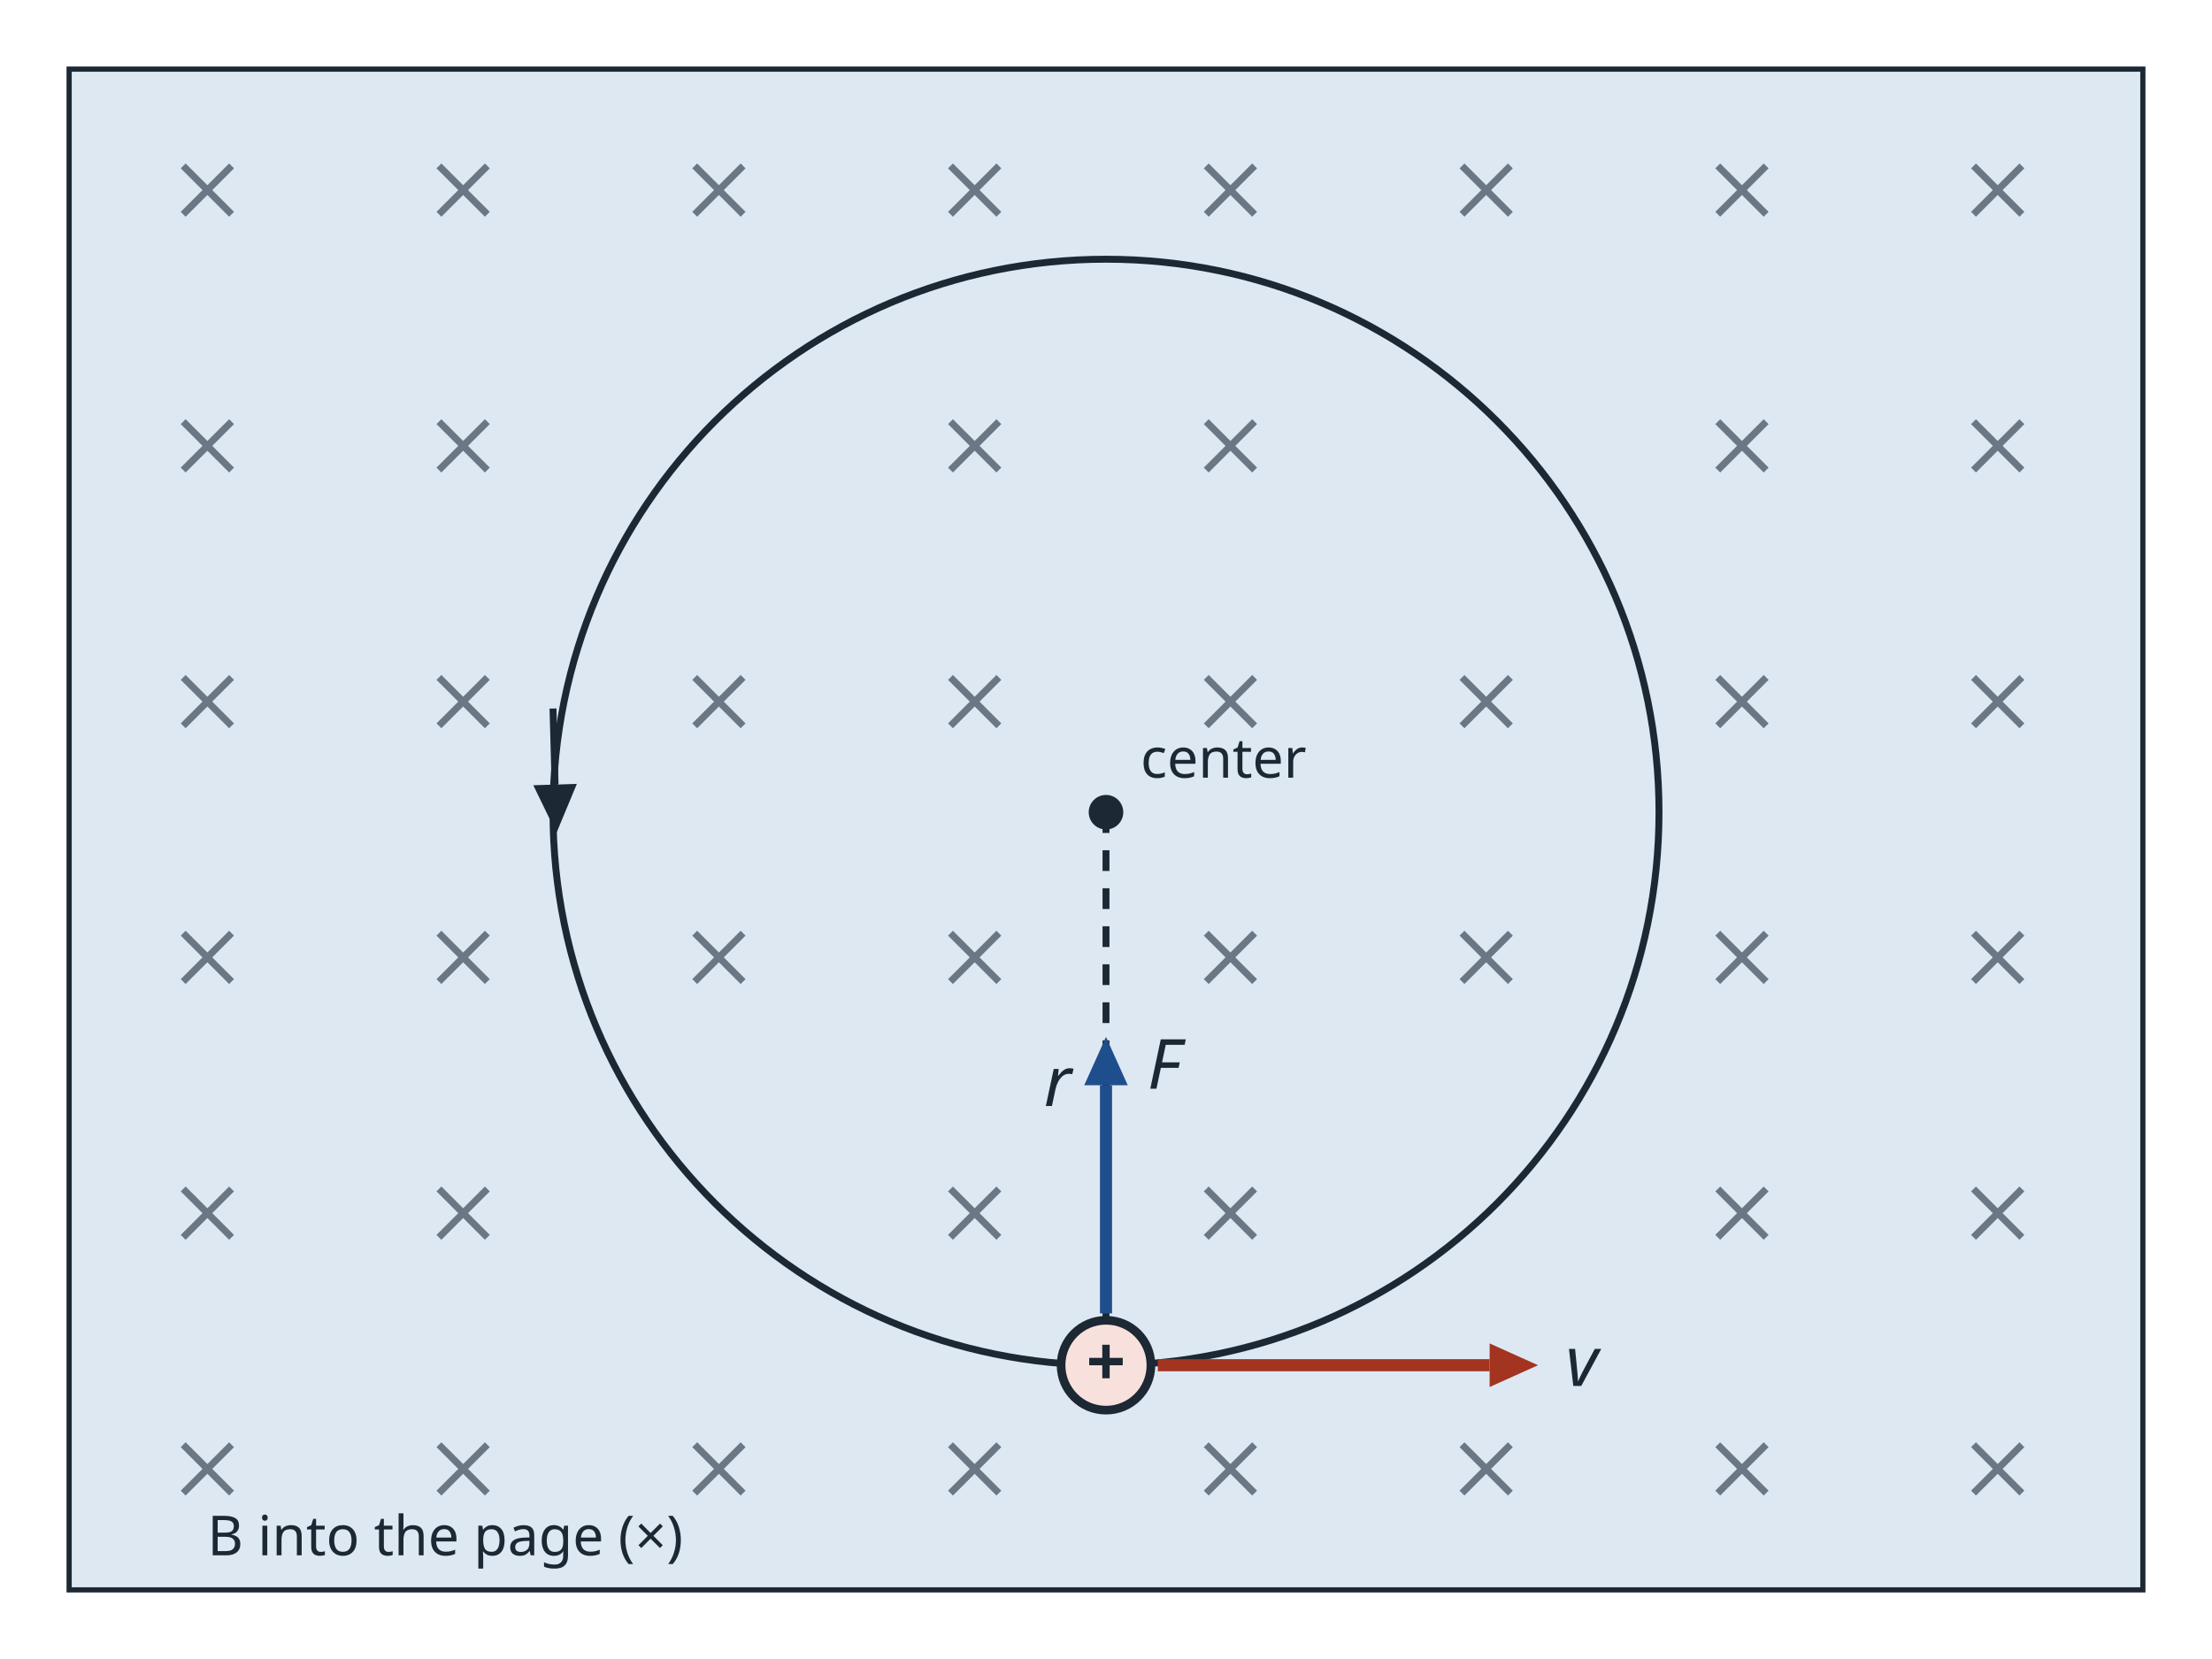
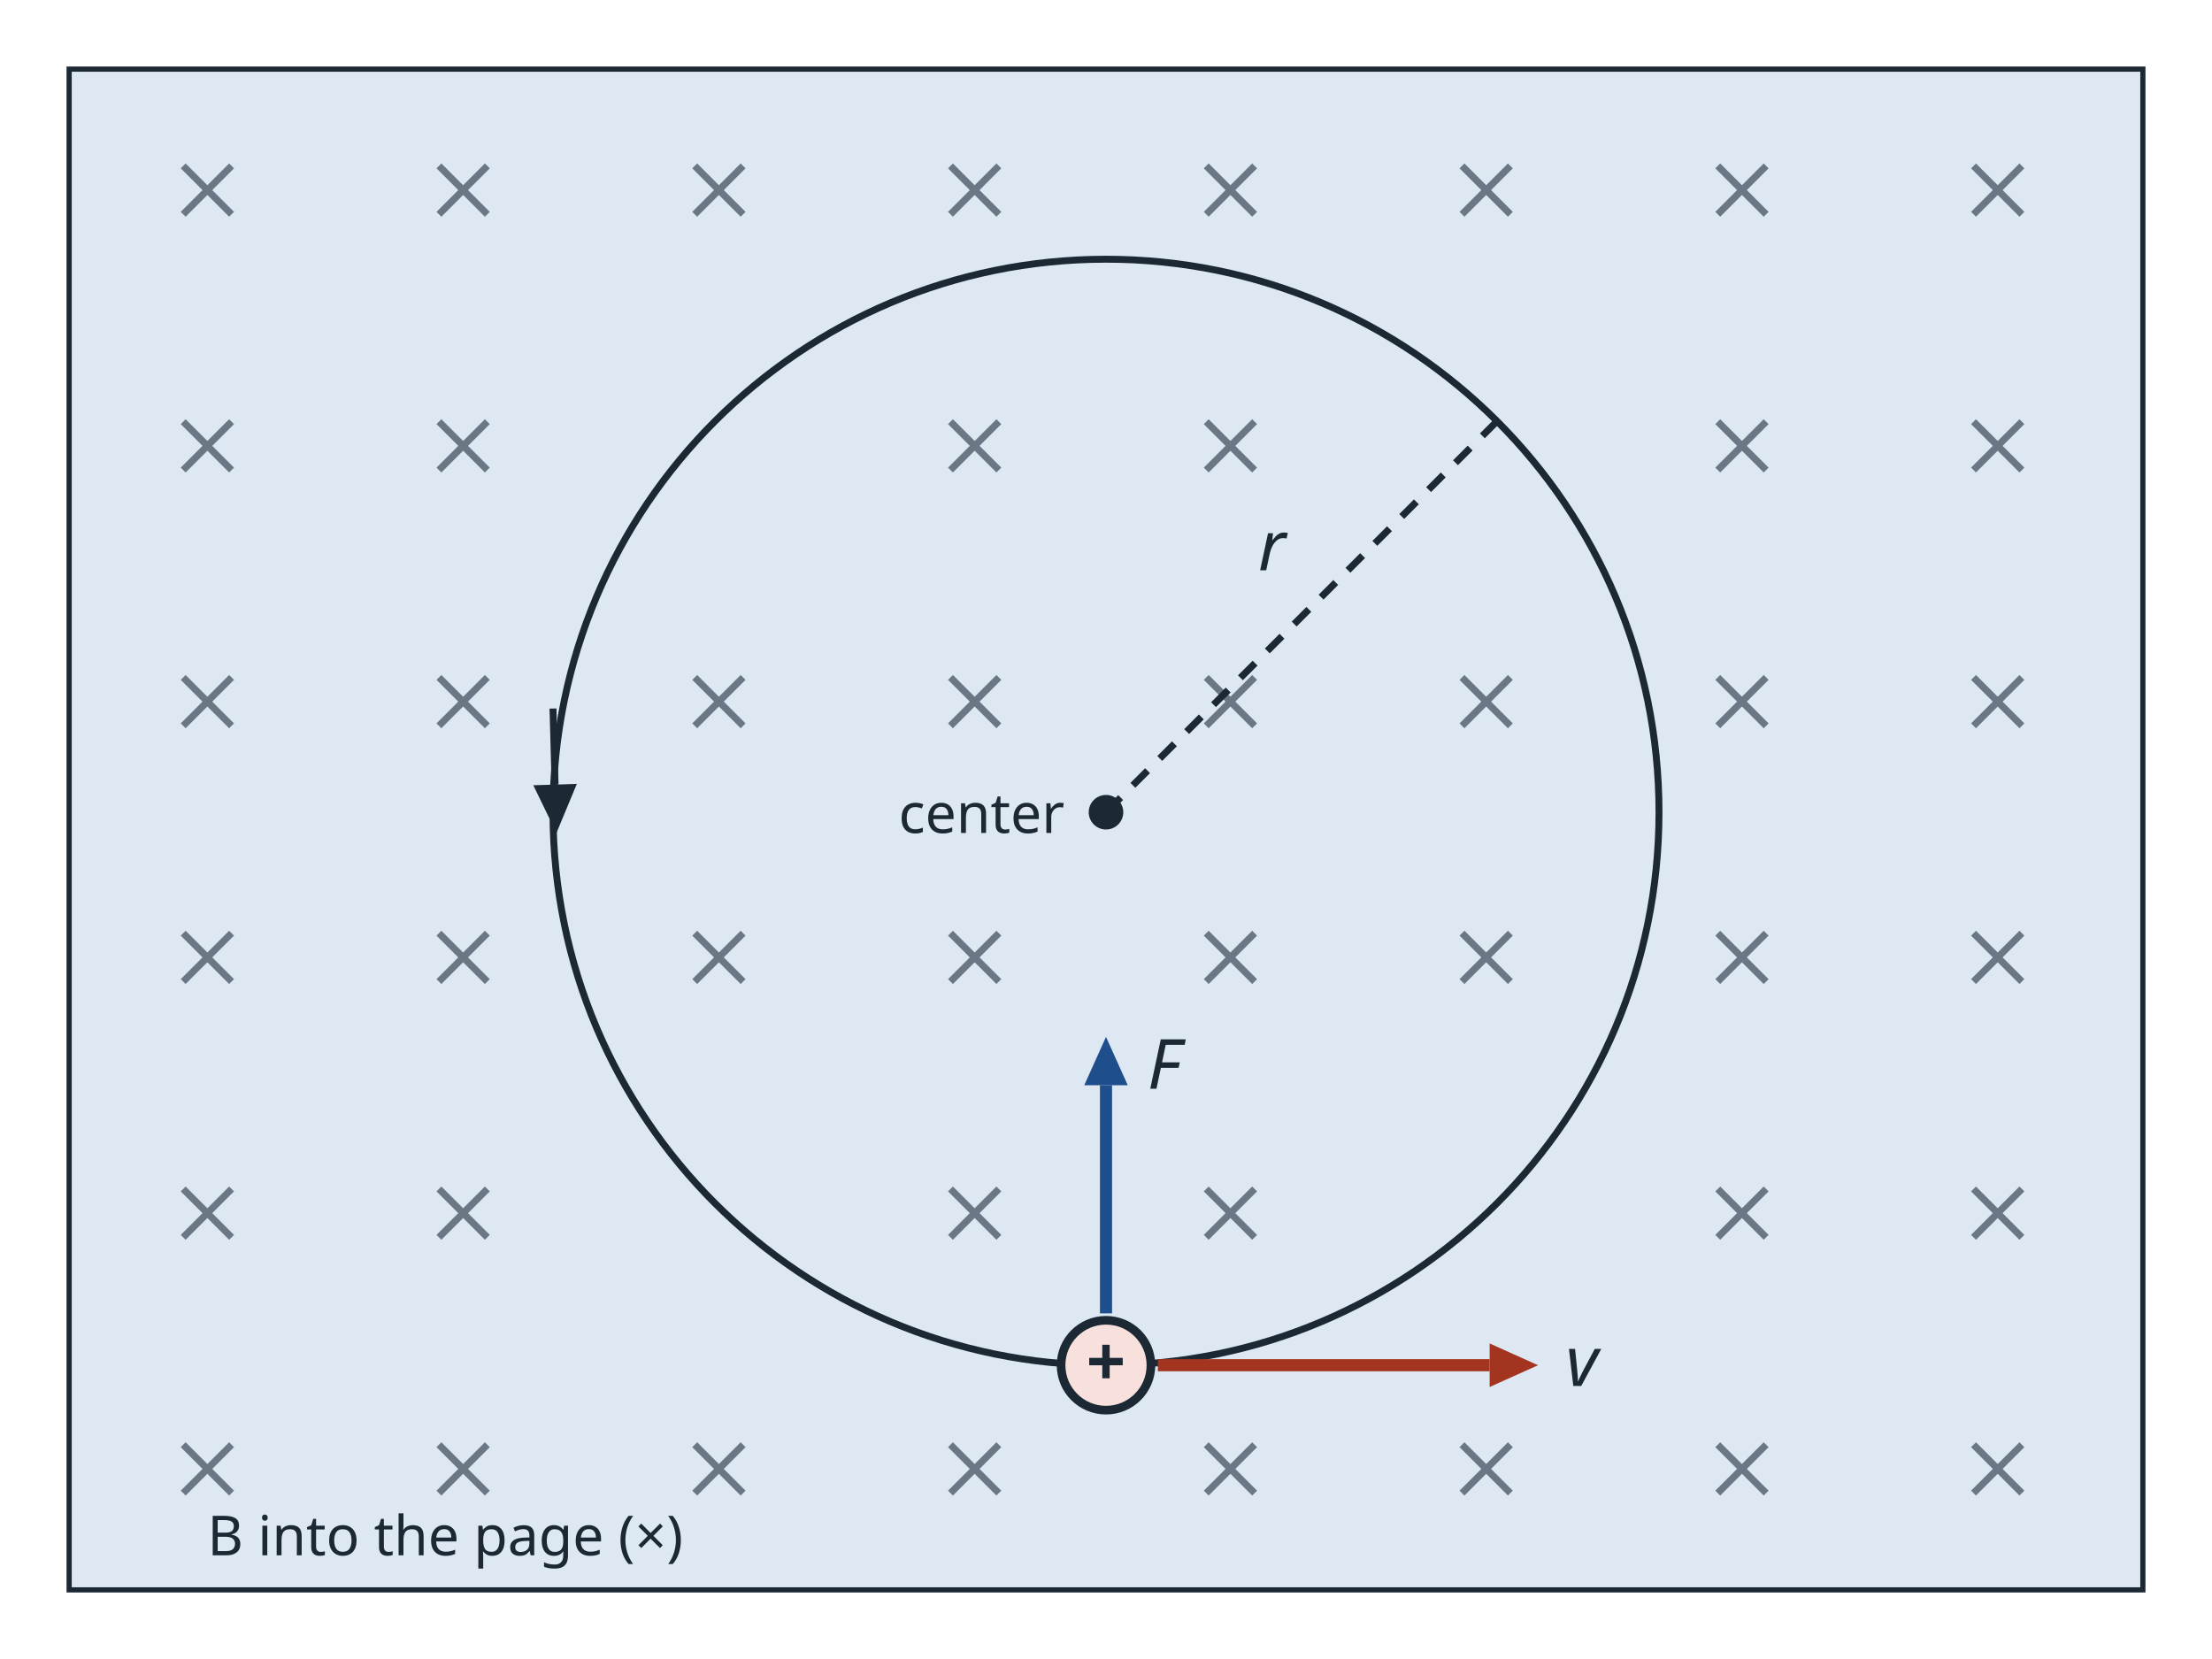
<svg xmlns="http://www.w3.org/2000/svg" viewBox="0 0 640 480" width="640" height="480" font-family="sans-serif">
  <rect width="640" height="480" fill="#ffffff" />
  <rect x="20.0" y="20.0" width="600.0" height="440.0" rx="0" fill="#dde8f3" stroke="#1c2833" stroke-width="1.5" />
  <line x1="53.0" y1="48.0" x2="67.0" y2="62.0" stroke="#6b7785" stroke-width="2" />
  <line x1="53.0" y1="62.0" x2="67.0" y2="48.0" stroke="#6b7785" stroke-width="2" />
  <line x1="53.0" y1="122.0" x2="67.0" y2="136.0" stroke="#6b7785" stroke-width="2" />
  <line x1="53.0" y1="136.0" x2="67.0" y2="122.0" stroke="#6b7785" stroke-width="2" />
  <line x1="53.0" y1="196.0" x2="67.0" y2="210.0" stroke="#6b7785" stroke-width="2" />
  <line x1="53.0" y1="210.0" x2="67.0" y2="196.0" stroke="#6b7785" stroke-width="2" />
  <line x1="53.0" y1="270.0" x2="67.0" y2="284.0" stroke="#6b7785" stroke-width="2" />
  <line x1="53.0" y1="284.0" x2="67.0" y2="270.0" stroke="#6b7785" stroke-width="2" />
  <line x1="53.0" y1="344.0" x2="67.0" y2="358.0" stroke="#6b7785" stroke-width="2" />
  <line x1="53.0" y1="358.0" x2="67.0" y2="344.0" stroke="#6b7785" stroke-width="2" />
  <line x1="53.0" y1="418.0" x2="67.0" y2="432.0" stroke="#6b7785" stroke-width="2" />
  <line x1="53.0" y1="432.0" x2="67.0" y2="418.0" stroke="#6b7785" stroke-width="2" />
  <line x1="127.0" y1="48.0" x2="141.0" y2="62.0" stroke="#6b7785" stroke-width="2" />
  <line x1="127.0" y1="62.0" x2="141.0" y2="48.0" stroke="#6b7785" stroke-width="2" />
  <line x1="127.0" y1="122.0" x2="141.0" y2="136.0" stroke="#6b7785" stroke-width="2" />
  <line x1="127.0" y1="136.0" x2="141.0" y2="122.0" stroke="#6b7785" stroke-width="2" />
  <line x1="127.0" y1="196.0" x2="141.0" y2="210.0" stroke="#6b7785" stroke-width="2" />
  <line x1="127.0" y1="210.0" x2="141.0" y2="196.0" stroke="#6b7785" stroke-width="2" />
  <line x1="127.0" y1="270.0" x2="141.0" y2="284.0" stroke="#6b7785" stroke-width="2" />
  <line x1="127.0" y1="284.0" x2="141.0" y2="270.0" stroke="#6b7785" stroke-width="2" />
  <line x1="127.0" y1="344.0" x2="141.0" y2="358.0" stroke="#6b7785" stroke-width="2" />
  <line x1="127.0" y1="358.0" x2="141.0" y2="344.0" stroke="#6b7785" stroke-width="2" />
  <line x1="127.0" y1="418.0" x2="141.0" y2="432.0" stroke="#6b7785" stroke-width="2" />
  <line x1="127.0" y1="432.0" x2="141.0" y2="418.0" stroke="#6b7785" stroke-width="2" />
  <line x1="201.0" y1="48.0" x2="215.0" y2="62.0" stroke="#6b7785" stroke-width="2" />
  <line x1="201.0" y1="62.0" x2="215.0" y2="48.0" stroke="#6b7785" stroke-width="2" />
  <line x1="201.0" y1="196.0" x2="215.0" y2="210.0" stroke="#6b7785" stroke-width="2" />
  <line x1="201.0" y1="210.0" x2="215.0" y2="196.0" stroke="#6b7785" stroke-width="2" />
  <line x1="201.0" y1="270.0" x2="215.0" y2="284.0" stroke="#6b7785" stroke-width="2" />
  <line x1="201.0" y1="284.0" x2="215.0" y2="270.0" stroke="#6b7785" stroke-width="2" />
  <line x1="201.0" y1="418.0" x2="215.0" y2="432.0" stroke="#6b7785" stroke-width="2" />
  <line x1="201.0" y1="432.0" x2="215.0" y2="418.0" stroke="#6b7785" stroke-width="2" />
  <line x1="275.0" y1="48.0" x2="289.0" y2="62.0" stroke="#6b7785" stroke-width="2" />
  <line x1="275.0" y1="62.0" x2="289.0" y2="48.0" stroke="#6b7785" stroke-width="2" />
  <line x1="275.0" y1="122.0" x2="289.0" y2="136.0" stroke="#6b7785" stroke-width="2" />
  <line x1="275.0" y1="136.0" x2="289.0" y2="122.0" stroke="#6b7785" stroke-width="2" />
  <line x1="275.0" y1="196.0" x2="289.0" y2="210.0" stroke="#6b7785" stroke-width="2" />
  <line x1="275.0" y1="210.0" x2="289.0" y2="196.0" stroke="#6b7785" stroke-width="2" />
  <line x1="275.0" y1="270.0" x2="289.0" y2="284.0" stroke="#6b7785" stroke-width="2" />
  <line x1="275.0" y1="284.0" x2="289.0" y2="270.0" stroke="#6b7785" stroke-width="2" />
  <line x1="275.0" y1="344.0" x2="289.0" y2="358.0" stroke="#6b7785" stroke-width="2" />
  <line x1="275.0" y1="358.0" x2="289.0" y2="344.0" stroke="#6b7785" stroke-width="2" />
  <line x1="275.0" y1="418.0" x2="289.0" y2="432.0" stroke="#6b7785" stroke-width="2" />
  <line x1="275.0" y1="432.0" x2="289.0" y2="418.0" stroke="#6b7785" stroke-width="2" />
  <line x1="349.0" y1="48.0" x2="363.0" y2="62.0" stroke="#6b7785" stroke-width="2" />
  <line x1="349.0" y1="62.0" x2="363.0" y2="48.0" stroke="#6b7785" stroke-width="2" />
  <line x1="349.0" y1="122.0" x2="363.0" y2="136.0" stroke="#6b7785" stroke-width="2" />
  <line x1="349.0" y1="136.0" x2="363.0" y2="122.0" stroke="#6b7785" stroke-width="2" />
  <line x1="349.0" y1="196.0" x2="363.0" y2="210.0" stroke="#6b7785" stroke-width="2" />
  <line x1="349.0" y1="210.0" x2="363.0" y2="196.0" stroke="#6b7785" stroke-width="2" />
  <line x1="349.0" y1="270.0" x2="363.0" y2="284.0" stroke="#6b7785" stroke-width="2" />
  <line x1="349.0" y1="284.0" x2="363.0" y2="270.0" stroke="#6b7785" stroke-width="2" />
  <line x1="349.0" y1="344.0" x2="363.0" y2="358.0" stroke="#6b7785" stroke-width="2" />
  <line x1="349.0" y1="358.0" x2="363.0" y2="344.0" stroke="#6b7785" stroke-width="2" />
  <line x1="349.0" y1="418.0" x2="363.0" y2="432.0" stroke="#6b7785" stroke-width="2" />
  <line x1="349.0" y1="432.0" x2="363.0" y2="418.0" stroke="#6b7785" stroke-width="2" />
  <line x1="423.0" y1="48.0" x2="437.0" y2="62.0" stroke="#6b7785" stroke-width="2" />
  <line x1="423.0" y1="62.0" x2="437.0" y2="48.0" stroke="#6b7785" stroke-width="2" />
  <line x1="423.0" y1="196.0" x2="437.0" y2="210.0" stroke="#6b7785" stroke-width="2" />
  <line x1="423.0" y1="210.0" x2="437.0" y2="196.0" stroke="#6b7785" stroke-width="2" />
  <line x1="423.0" y1="270.0" x2="437.0" y2="284.0" stroke="#6b7785" stroke-width="2" />
  <line x1="423.0" y1="284.0" x2="437.0" y2="270.0" stroke="#6b7785" stroke-width="2" />
  <line x1="423.0" y1="418.0" x2="437.0" y2="432.0" stroke="#6b7785" stroke-width="2" />
  <line x1="423.0" y1="432.0" x2="437.0" y2="418.0" stroke="#6b7785" stroke-width="2" />
  <line x1="497.0" y1="48.0" x2="511.0" y2="62.0" stroke="#6b7785" stroke-width="2" />
  <line x1="497.0" y1="62.0" x2="511.0" y2="48.0" stroke="#6b7785" stroke-width="2" />
  <line x1="497.0" y1="122.0" x2="511.0" y2="136.0" stroke="#6b7785" stroke-width="2" />
  <line x1="497.0" y1="136.0" x2="511.0" y2="122.0" stroke="#6b7785" stroke-width="2" />
  <line x1="497.0" y1="196.0" x2="511.0" y2="210.0" stroke="#6b7785" stroke-width="2" />
  <line x1="497.0" y1="210.0" x2="511.0" y2="196.0" stroke="#6b7785" stroke-width="2" />
  <line x1="497.0" y1="270.0" x2="511.0" y2="284.0" stroke="#6b7785" stroke-width="2" />
  <line x1="497.0" y1="284.0" x2="511.0" y2="270.0" stroke="#6b7785" stroke-width="2" />
  <line x1="497.0" y1="344.0" x2="511.0" y2="358.0" stroke="#6b7785" stroke-width="2" />
  <line x1="497.0" y1="358.0" x2="511.0" y2="344.0" stroke="#6b7785" stroke-width="2" />
  <line x1="497.0" y1="418.0" x2="511.0" y2="432.0" stroke="#6b7785" stroke-width="2" />
  <line x1="497.0" y1="432.0" x2="511.0" y2="418.0" stroke="#6b7785" stroke-width="2" />
  <line x1="571.0" y1="48.0" x2="585.0" y2="62.0" stroke="#6b7785" stroke-width="2" />
  <line x1="571.0" y1="62.0" x2="585.0" y2="48.0" stroke="#6b7785" stroke-width="2" />
  <line x1="571.0" y1="122.0" x2="585.0" y2="136.0" stroke="#6b7785" stroke-width="2" />
  <line x1="571.0" y1="136.0" x2="585.0" y2="122.0" stroke="#6b7785" stroke-width="2" />
  <line x1="571.0" y1="196.0" x2="585.0" y2="210.0" stroke="#6b7785" stroke-width="2" />
  <line x1="571.0" y1="210.0" x2="585.0" y2="196.0" stroke="#6b7785" stroke-width="2" />
  <line x1="571.0" y1="270.0" x2="585.0" y2="284.0" stroke="#6b7785" stroke-width="2" />
  <line x1="571.0" y1="284.0" x2="585.0" y2="270.0" stroke="#6b7785" stroke-width="2" />
  <line x1="571.0" y1="344.0" x2="585.0" y2="358.0" stroke="#6b7785" stroke-width="2" />
  <line x1="571.0" y1="358.0" x2="585.0" y2="344.0" stroke="#6b7785" stroke-width="2" />
  <line x1="571.0" y1="418.0" x2="585.0" y2="432.0" stroke="#6b7785" stroke-width="2" />
  <line x1="571.0" y1="432.0" x2="585.0" y2="418.0" stroke="#6b7785" stroke-width="2" />
  <circle cx="320.0" cy="235.0" r="160.0" fill="none" stroke="#1c2833" stroke-width="2" />
  <line x1="160.0" y1="205.0" x2="160.6" y2="227.0" stroke="#1c2833" stroke-width="2" />
  <polygon points="161.0,241.0 154.3,227.2 166.9,226.8" fill="#1c2833" />
  <circle cx="320.0" cy="235.0" r="5" fill="#1c2833" />
-   <line x1="320.0" y1="235.0" x2="320.0" y2="395.0" stroke="#1c2833" stroke-width="2" stroke-dasharray="6 5" />
+   <line x1="320.0" y1="235.0" x2="433.1" y2="121.9" stroke="#1c2833" stroke-width="2" stroke-dasharray="6 5" />
  <circle cx="320.0" cy="395.0" r="13.0" fill="#f8e1dc" stroke="#1c2833" stroke-width="2.5" />
  <text x="320.0" y="401.0" font-size="20" text-anchor="middle" fill="#1c2833" font-weight="bold">+</text>
  <line x1="335.0" y1="395.0" x2="431.0" y2="395.0" stroke="#a3341f" stroke-width="3.5" />
  <polygon points="445.0,395.0 431.0,401.3 431.0,388.7" fill="#a3341f" />
  <line x1="320.0" y1="380.0" x2="320.0" y2="314.0" stroke="#1f4e8c" stroke-width="3.5" />
  <polygon points="320.0,300.0 326.3,314.0 313.7,314.0" fill="#1f4e8c" />
  <text x="453.0" y="401.0" font-size="20" text-anchor="start" fill="#1c2833" font-style="italic">v</text>
  <text x="332.0" y="315.0" font-size="20" text-anchor="start" fill="#1c2833" font-style="italic">F</text>
-   <text x="310.0" y="320.0" font-size="20" text-anchor="end" fill="#1c2833" font-style="italic">r</text>
-   <text x="330.0" y="225.0" font-size="16" text-anchor="start" fill="#1c2833">center</text>
+   <text x="372.0" y="165.0" font-size="20" text-anchor="end" fill="#1c2833" font-style="italic">r</text>
+   <text x="308.0" y="241.0" font-size="16" text-anchor="end" fill="#1c2833">center</text>
  <text x="60.0" y="450.0" font-size="16" text-anchor="start" fill="#1c2833">B into the page (×)</text>
</svg>
